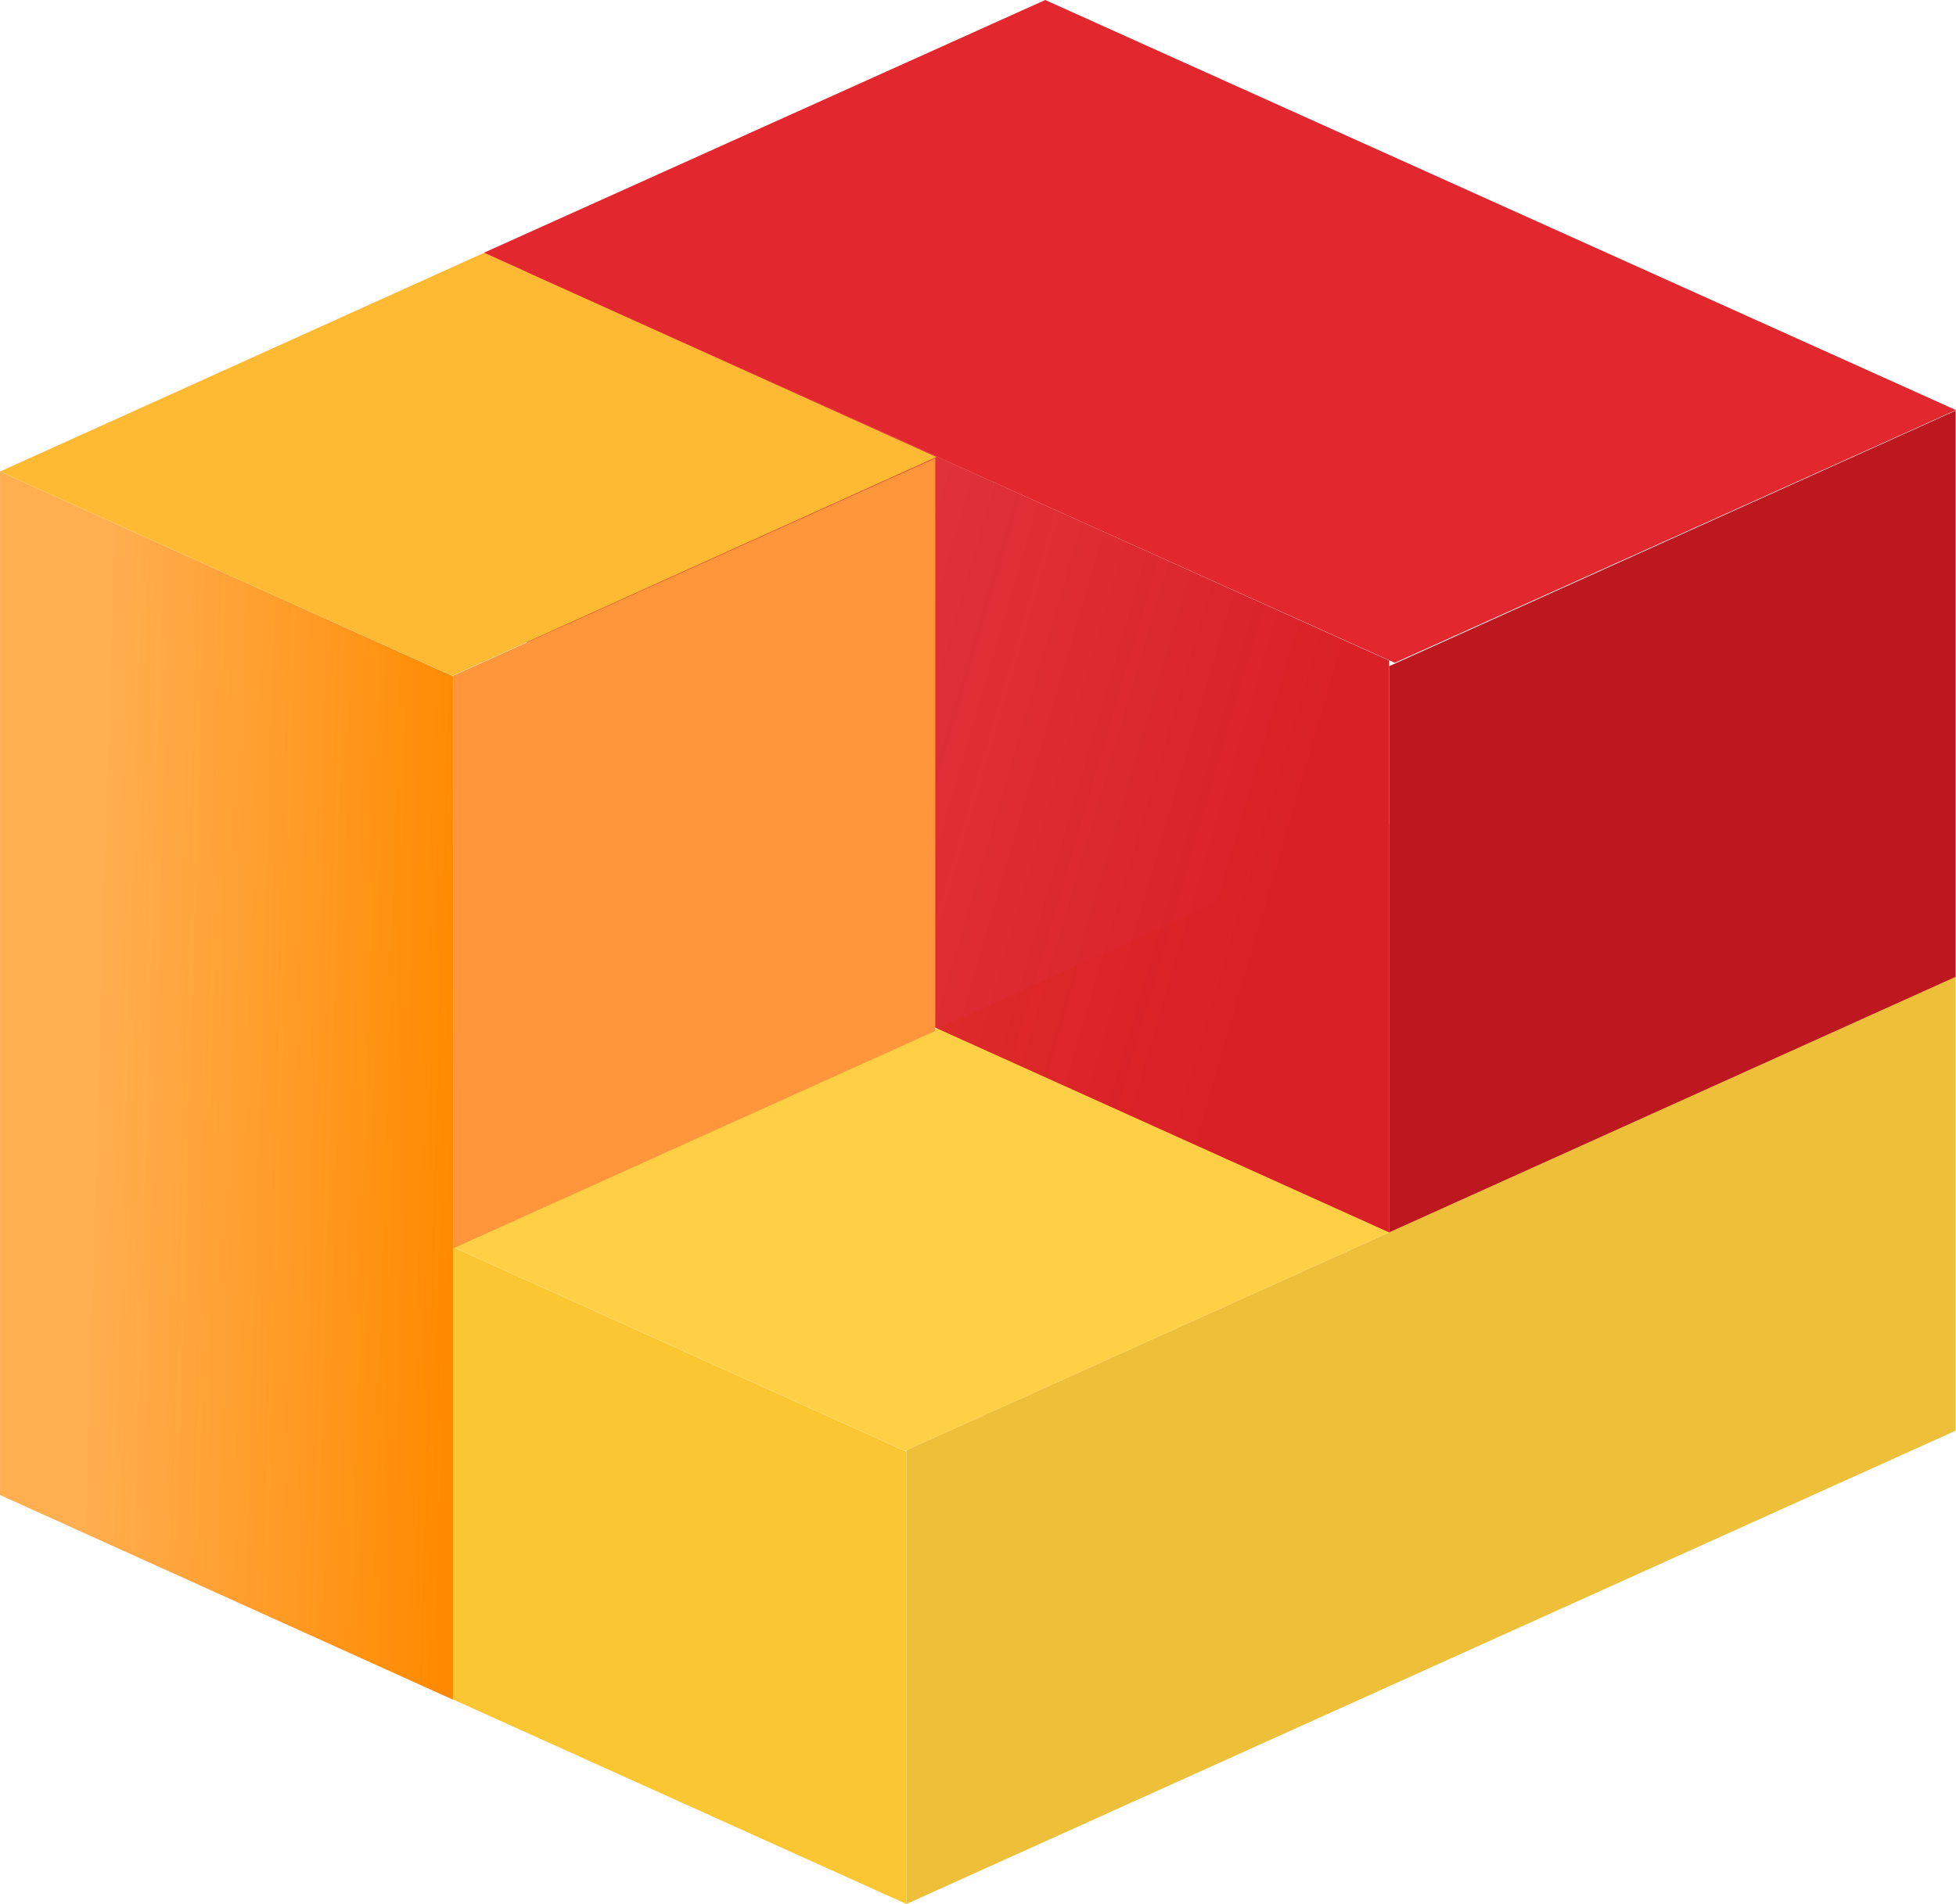
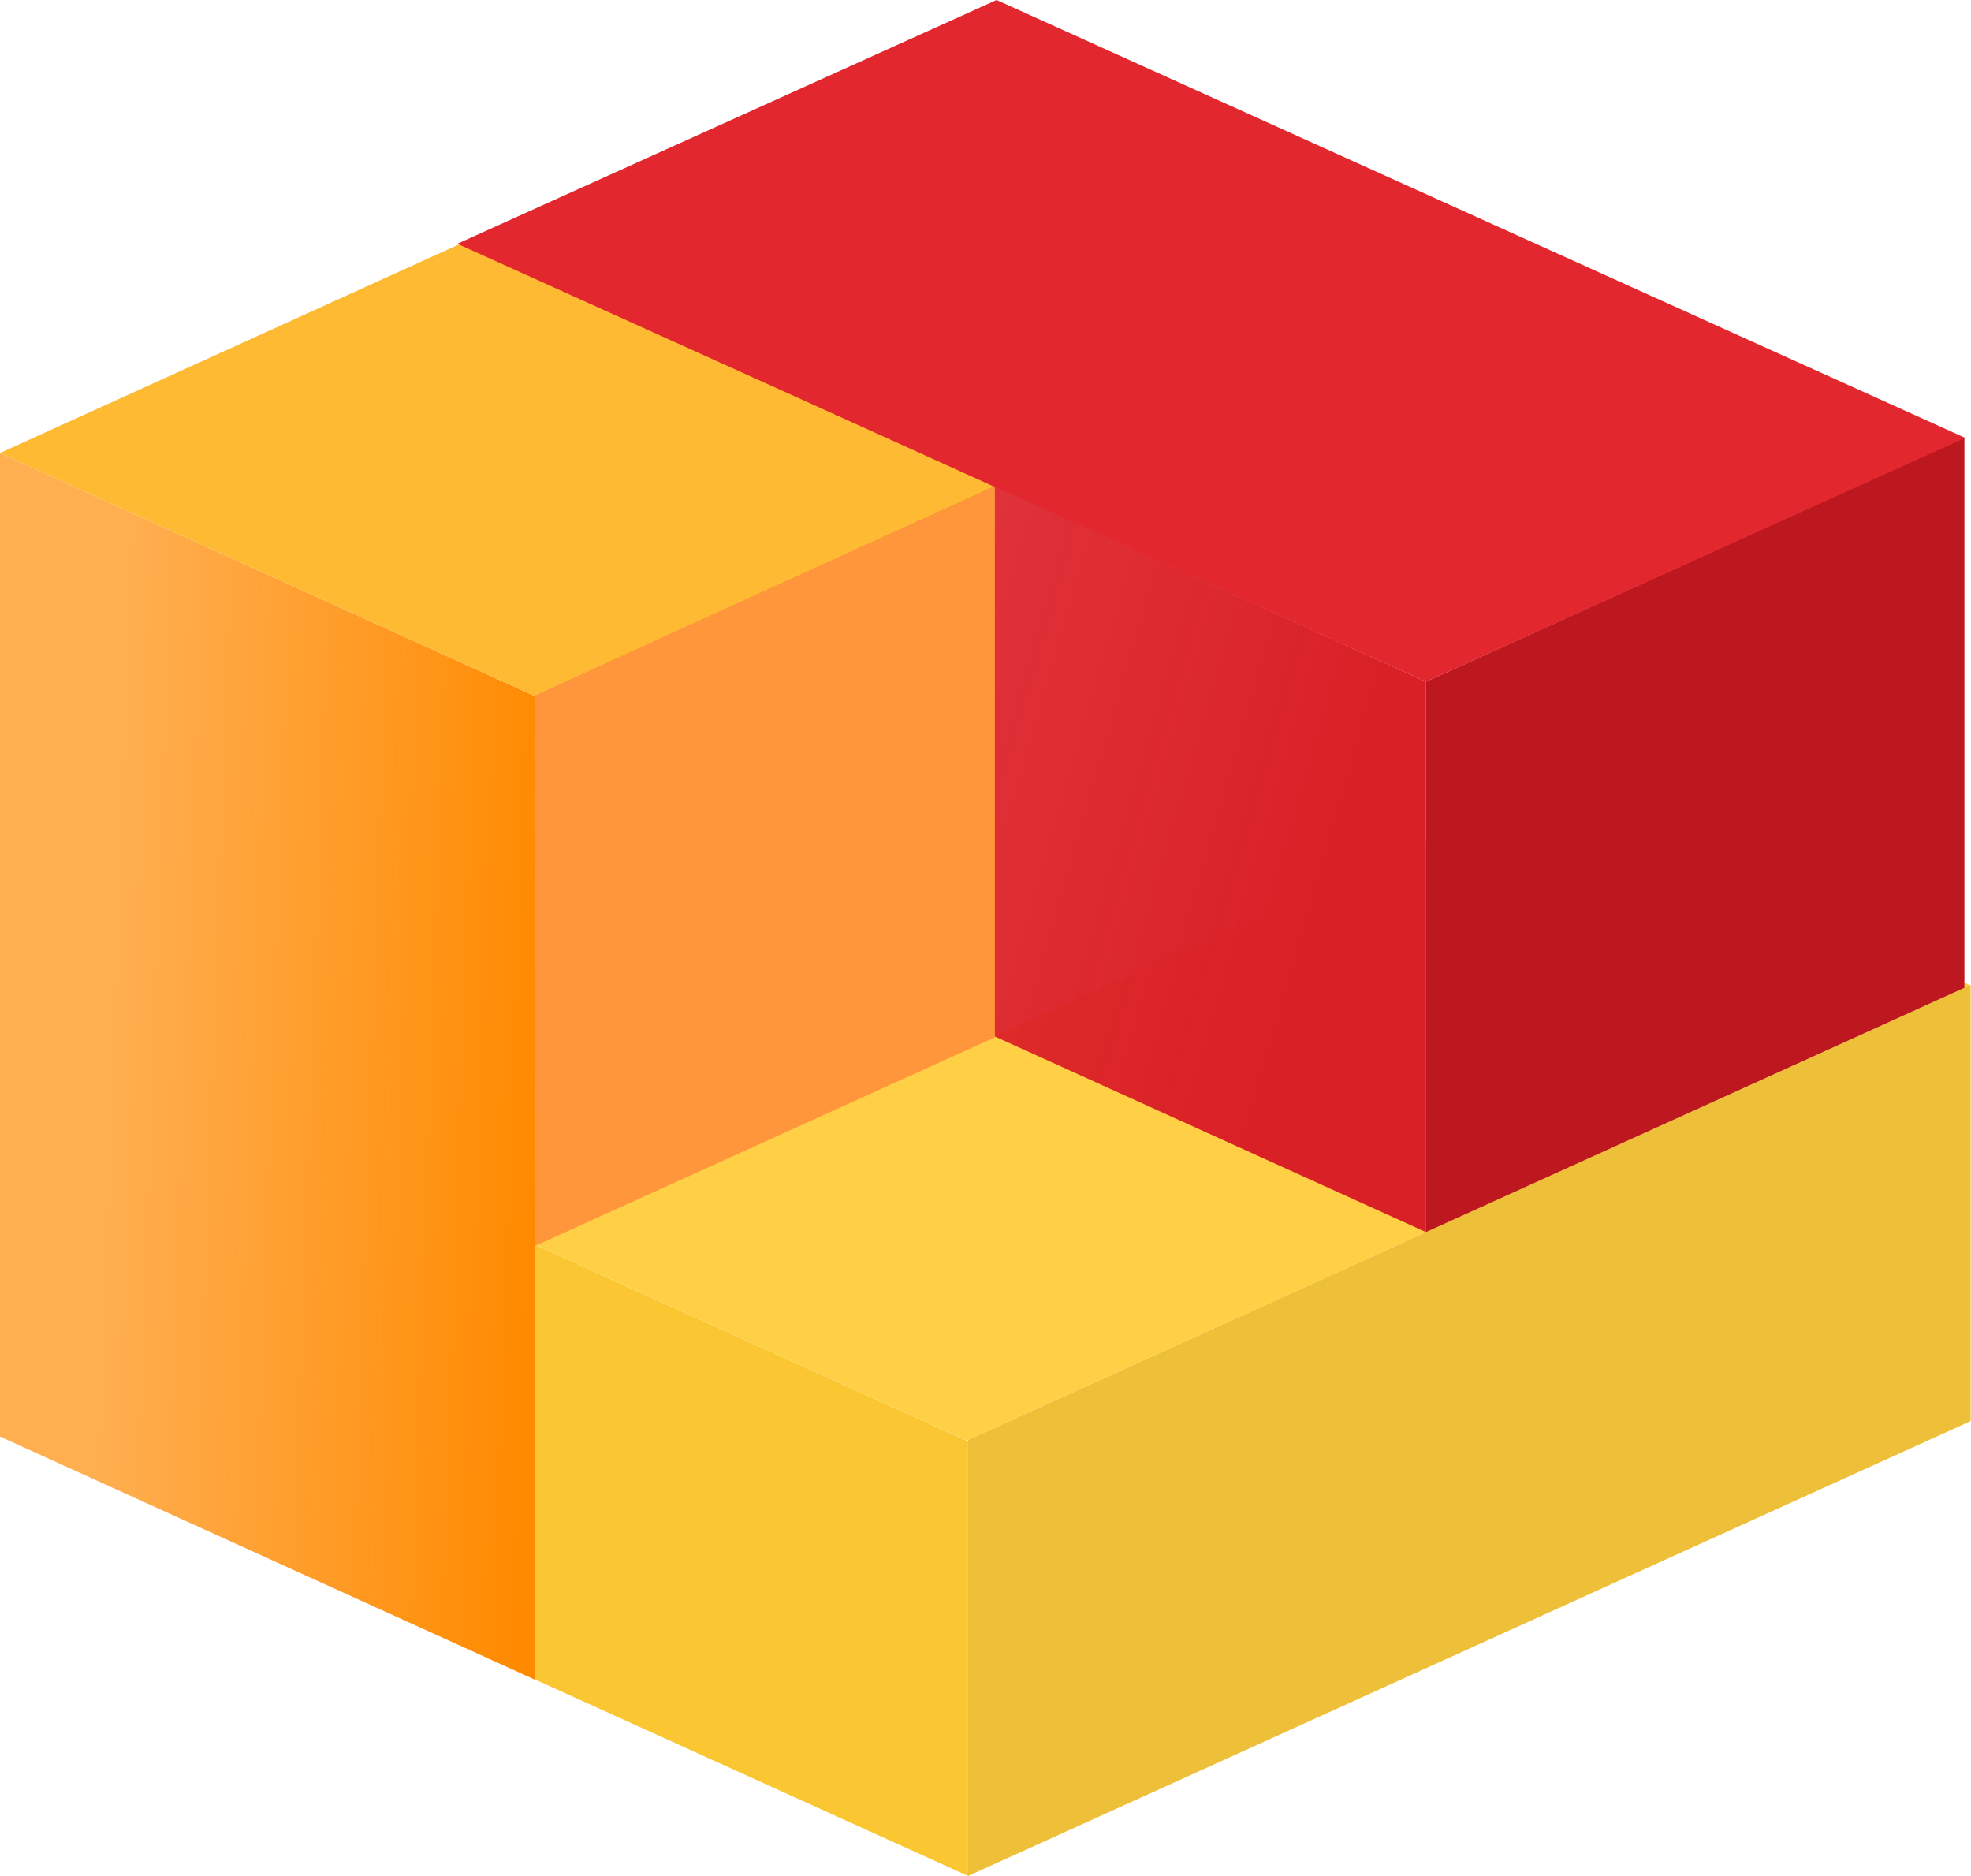
- <svg xmlns="http://www.w3.org/2000/svg" width="568" height="553" viewBox="0 0 568 553" fill="none">
-   <rect width="334.26" height="131.807" transform="matrix(0.911517 -0.411262 2.8191e-08 1 263.211 421.193)" fill="#EEBF38" />
-   <rect width="144.381" height="297.265" transform="matrix(0.91126 0.411832 -2.8144e-08 1 0.00976562 136.957)" fill="url(#paint0_linear)" />
-   <rect width="144.375" height="131.38" transform="matrix(0.911517 0.411262 -2.8191e-08 1 131.61 362.244)" fill="#FAC631" />
-   <rect width="334.585" height="143.956" transform="matrix(0.911517 -0.411262 0.911517 0.411262 131.555 362.206)" fill="#FFD046" />
-   <rect width="274.627" height="166.099" transform="matrix(0.911517 0.411262 -2.8191e-08 1 153.067 78.899)" fill="url(#paint1_linear)" />
-   <rect width="153.573" height="166.343" transform="matrix(0.911517 -0.411262 4.56165e-08 1 131.61 196.243)" fill="#FF963C" />
-   <rect width="154.314" height="144.11" transform="matrix(0.91126 -0.411832 0.91126 0.411832 0 136.952)" fill="#FFBA34" />
-   <rect width="180.469" height="164.452" transform="matrix(0.911517 -0.411262 2.8191e-08 1 403.394 193.489)" fill="#BD181F" />
-   <rect width="290.059" height="178.744" transform="matrix(0.911803 0.410627 -0.911803 0.410627 303.523 0)" fill="#E3272E" />
+ <svg xmlns="http://www.w3.org/2000/svg" width="599" height="570" viewBox="0 0 599 570" fill="none">
+   <rect width="334.564" height="132.513" transform="matrix(0.91069 -0.413091 2.80407e-08 1 294.211 437.487)" fill="#EEBF38" />
+   <rect width="178.573" height="298.858" transform="matrix(0.91043 0.413662 -2.7994e-08 1 1.52588e-05 137.638)" fill="url(#paint0_linear)" />
+   <rect width="144.506" height="132.084" transform="matrix(0.91069 0.413091 -2.80407e-08 1 162.61 378.222)" fill="#FAC631" />
+   <rect width="334.889" height="144.086" transform="matrix(0.91069 -0.413091 0.91069 0.413091 162.555 378.184)" fill="#FFD046" />
+   <rect width="273.748" height="167.244" transform="matrix(0.91069 0.413091 -2.80407e-08 1 184.067 94.0373)" fill="url(#paint1_linear)" />
+   <rect width="153.439" height="167.412" transform="matrix(0.91069 -0.413091 4.53734e-08 1 162.61 211.153)" fill="#FF963C" />
+   <rect width="153.563" height="178.282" transform="matrix(0.910431 -0.413662 0.91043 0.413662 0.00828552 137.641)" fill="#FFBA34" />
+   <rect width="179.688" height="167.239" transform="matrix(0.91069 -0.413091 2.80407e-08 1 433.36 207.127)" fill="#BD181F" />
+   <rect width="323.066" height="179.846" transform="matrix(0.91125 0.411854 -0.91125 0.411854 302.86 0)" fill="#E3272E" />
  <defs>
-     <linearGradient id="paint0_linear" x1="21.186" y1="233.901" x2="141.19" y2="237.639" gradientUnits="userSpaceOnUse">
+     <linearGradient id="paint0_linear" x1="26.204" y1="235.155" x2="174.552" y2="240.839" gradientUnits="userSpaceOnUse">
      <stop offset="0.058" stop-color="#FF9A24" stop-opacity="0.8" />
      <stop offset="1" stop-color="#FF8A00" />
    </linearGradient>
-     <linearGradient id="paint1_linear" x1="274.627" y1="85.767" x2="110.851" y2="39.346" gradientUnits="userSpaceOnUse">
+     <linearGradient id="paint1_linear" x1="273.748" y1="86.358" x2="110.254" y2="40.482" gradientUnits="userSpaceOnUse">
      <stop offset="0.201" stop-color="#D92027" />
      <stop offset="1" stop-color="#DE2229" stop-opacity="0.92" />
    </linearGradient>
  </defs>
</svg>
